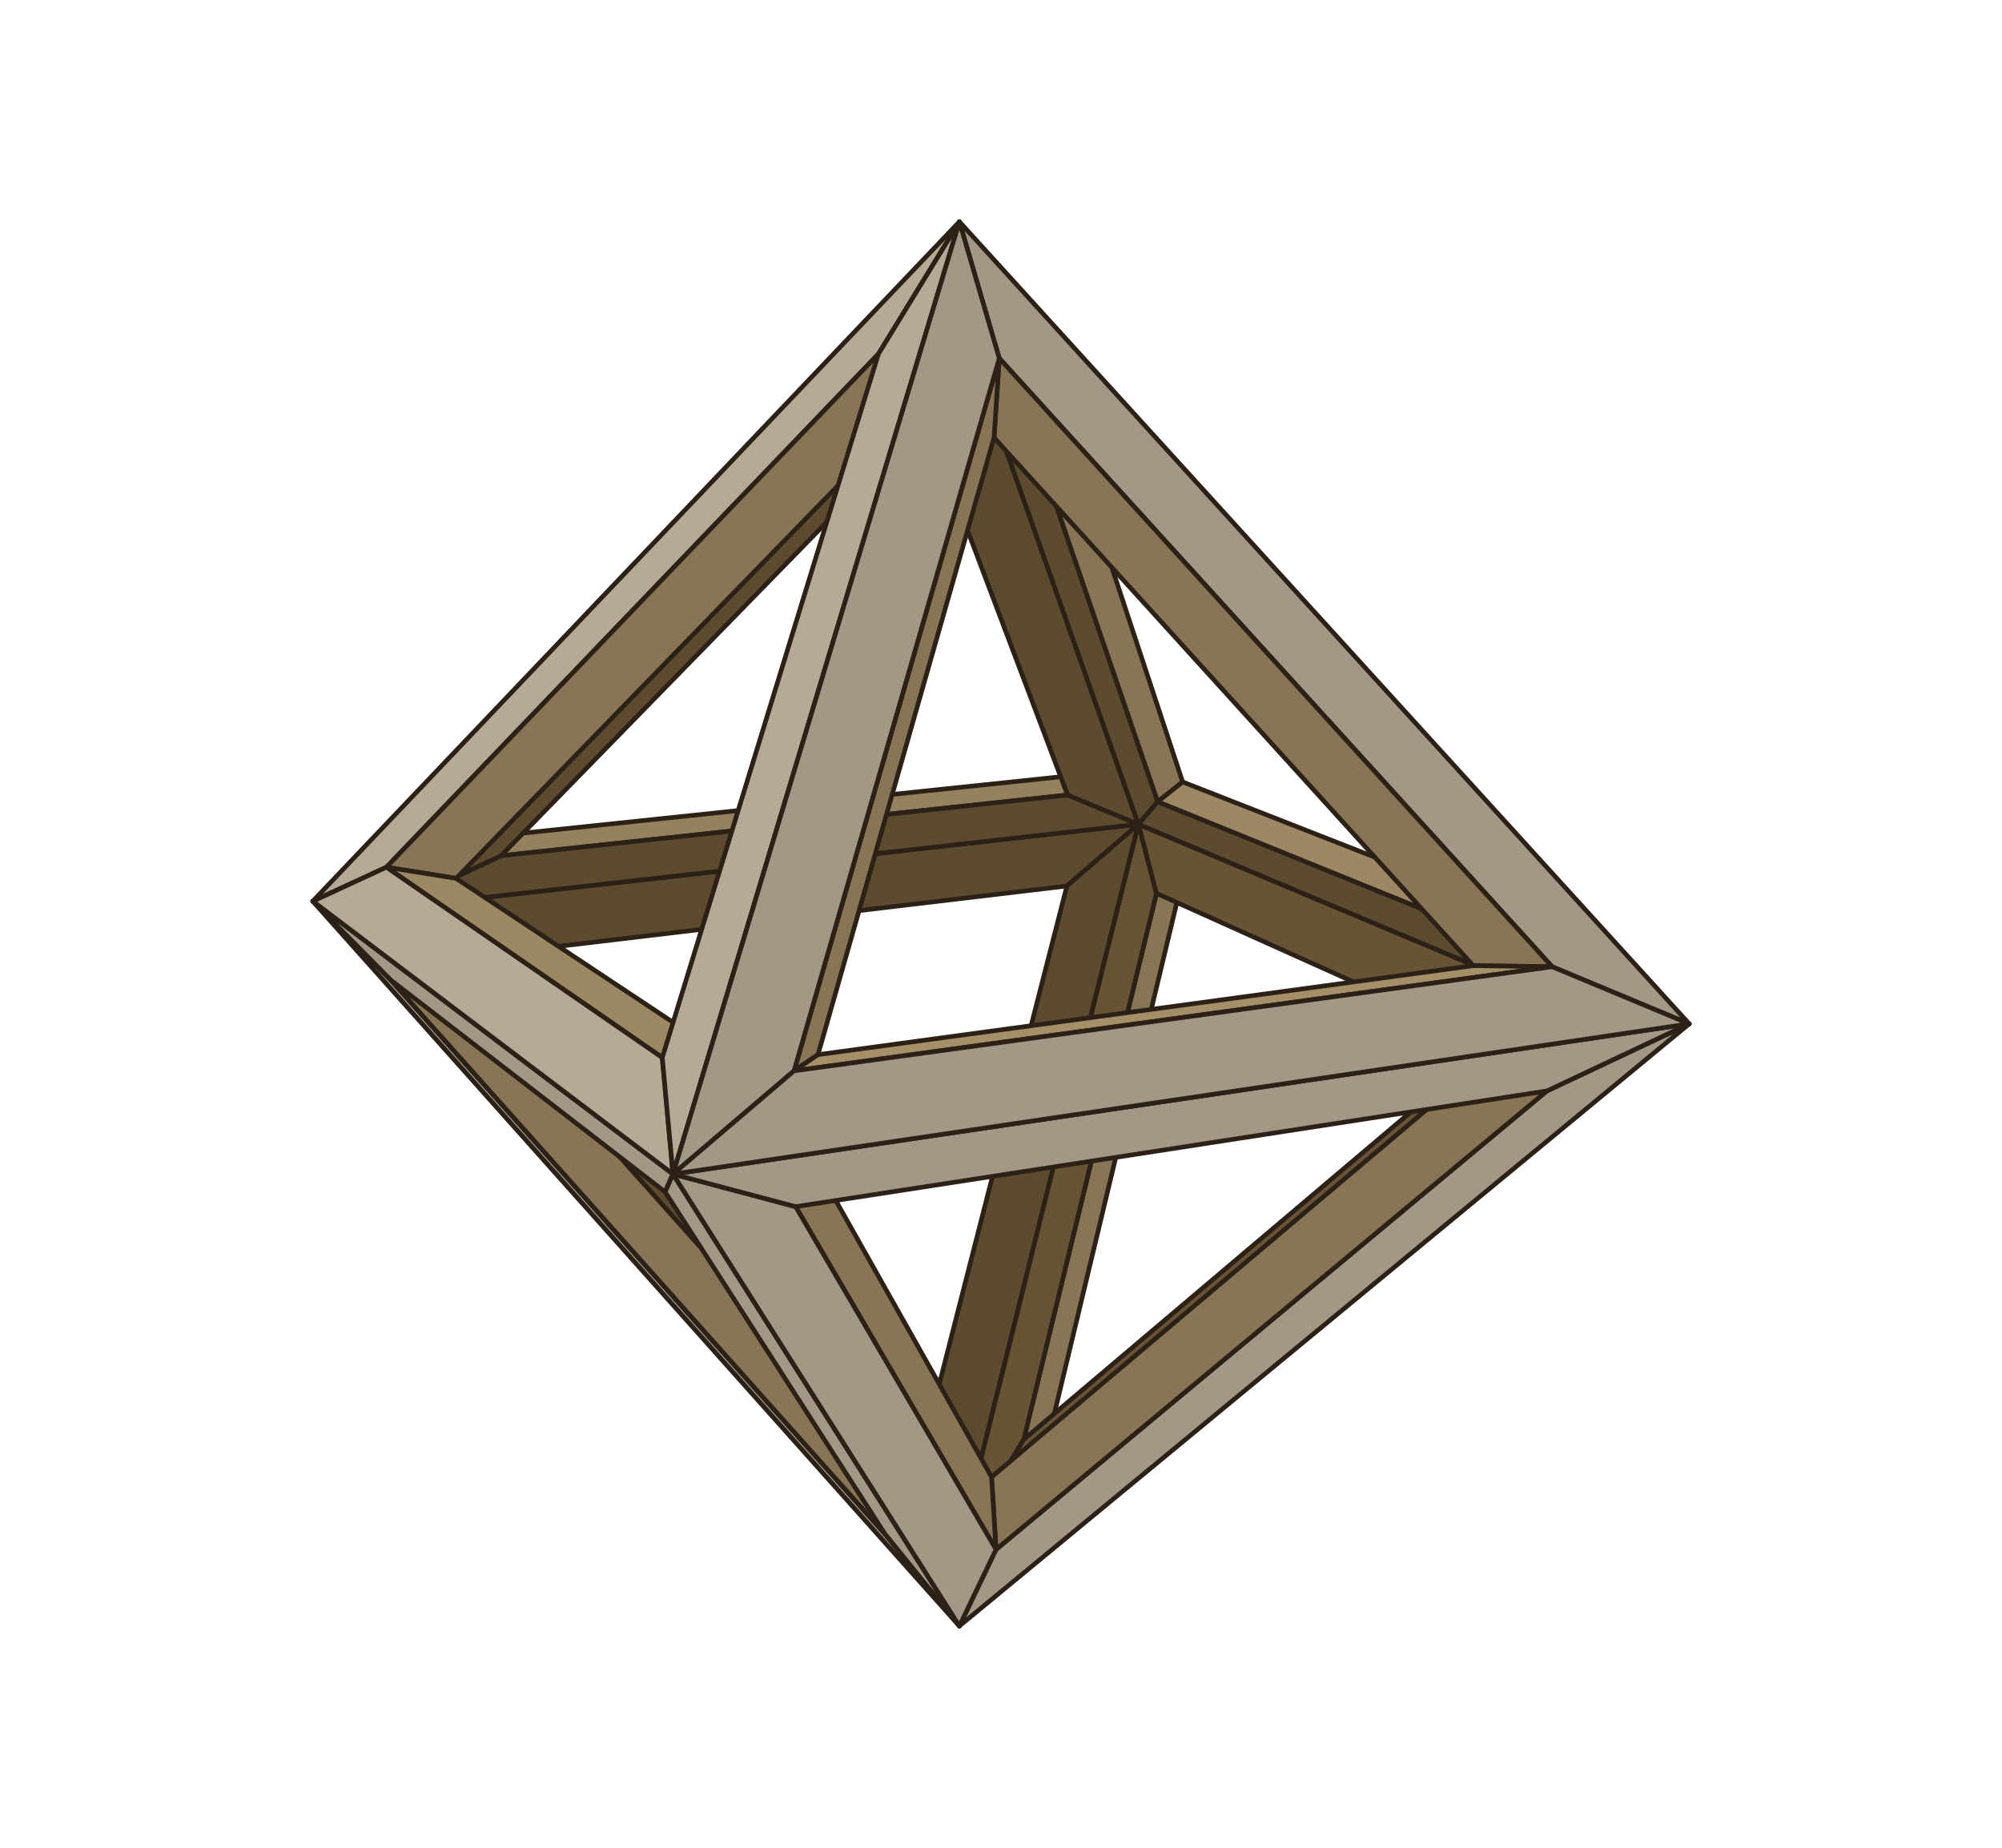
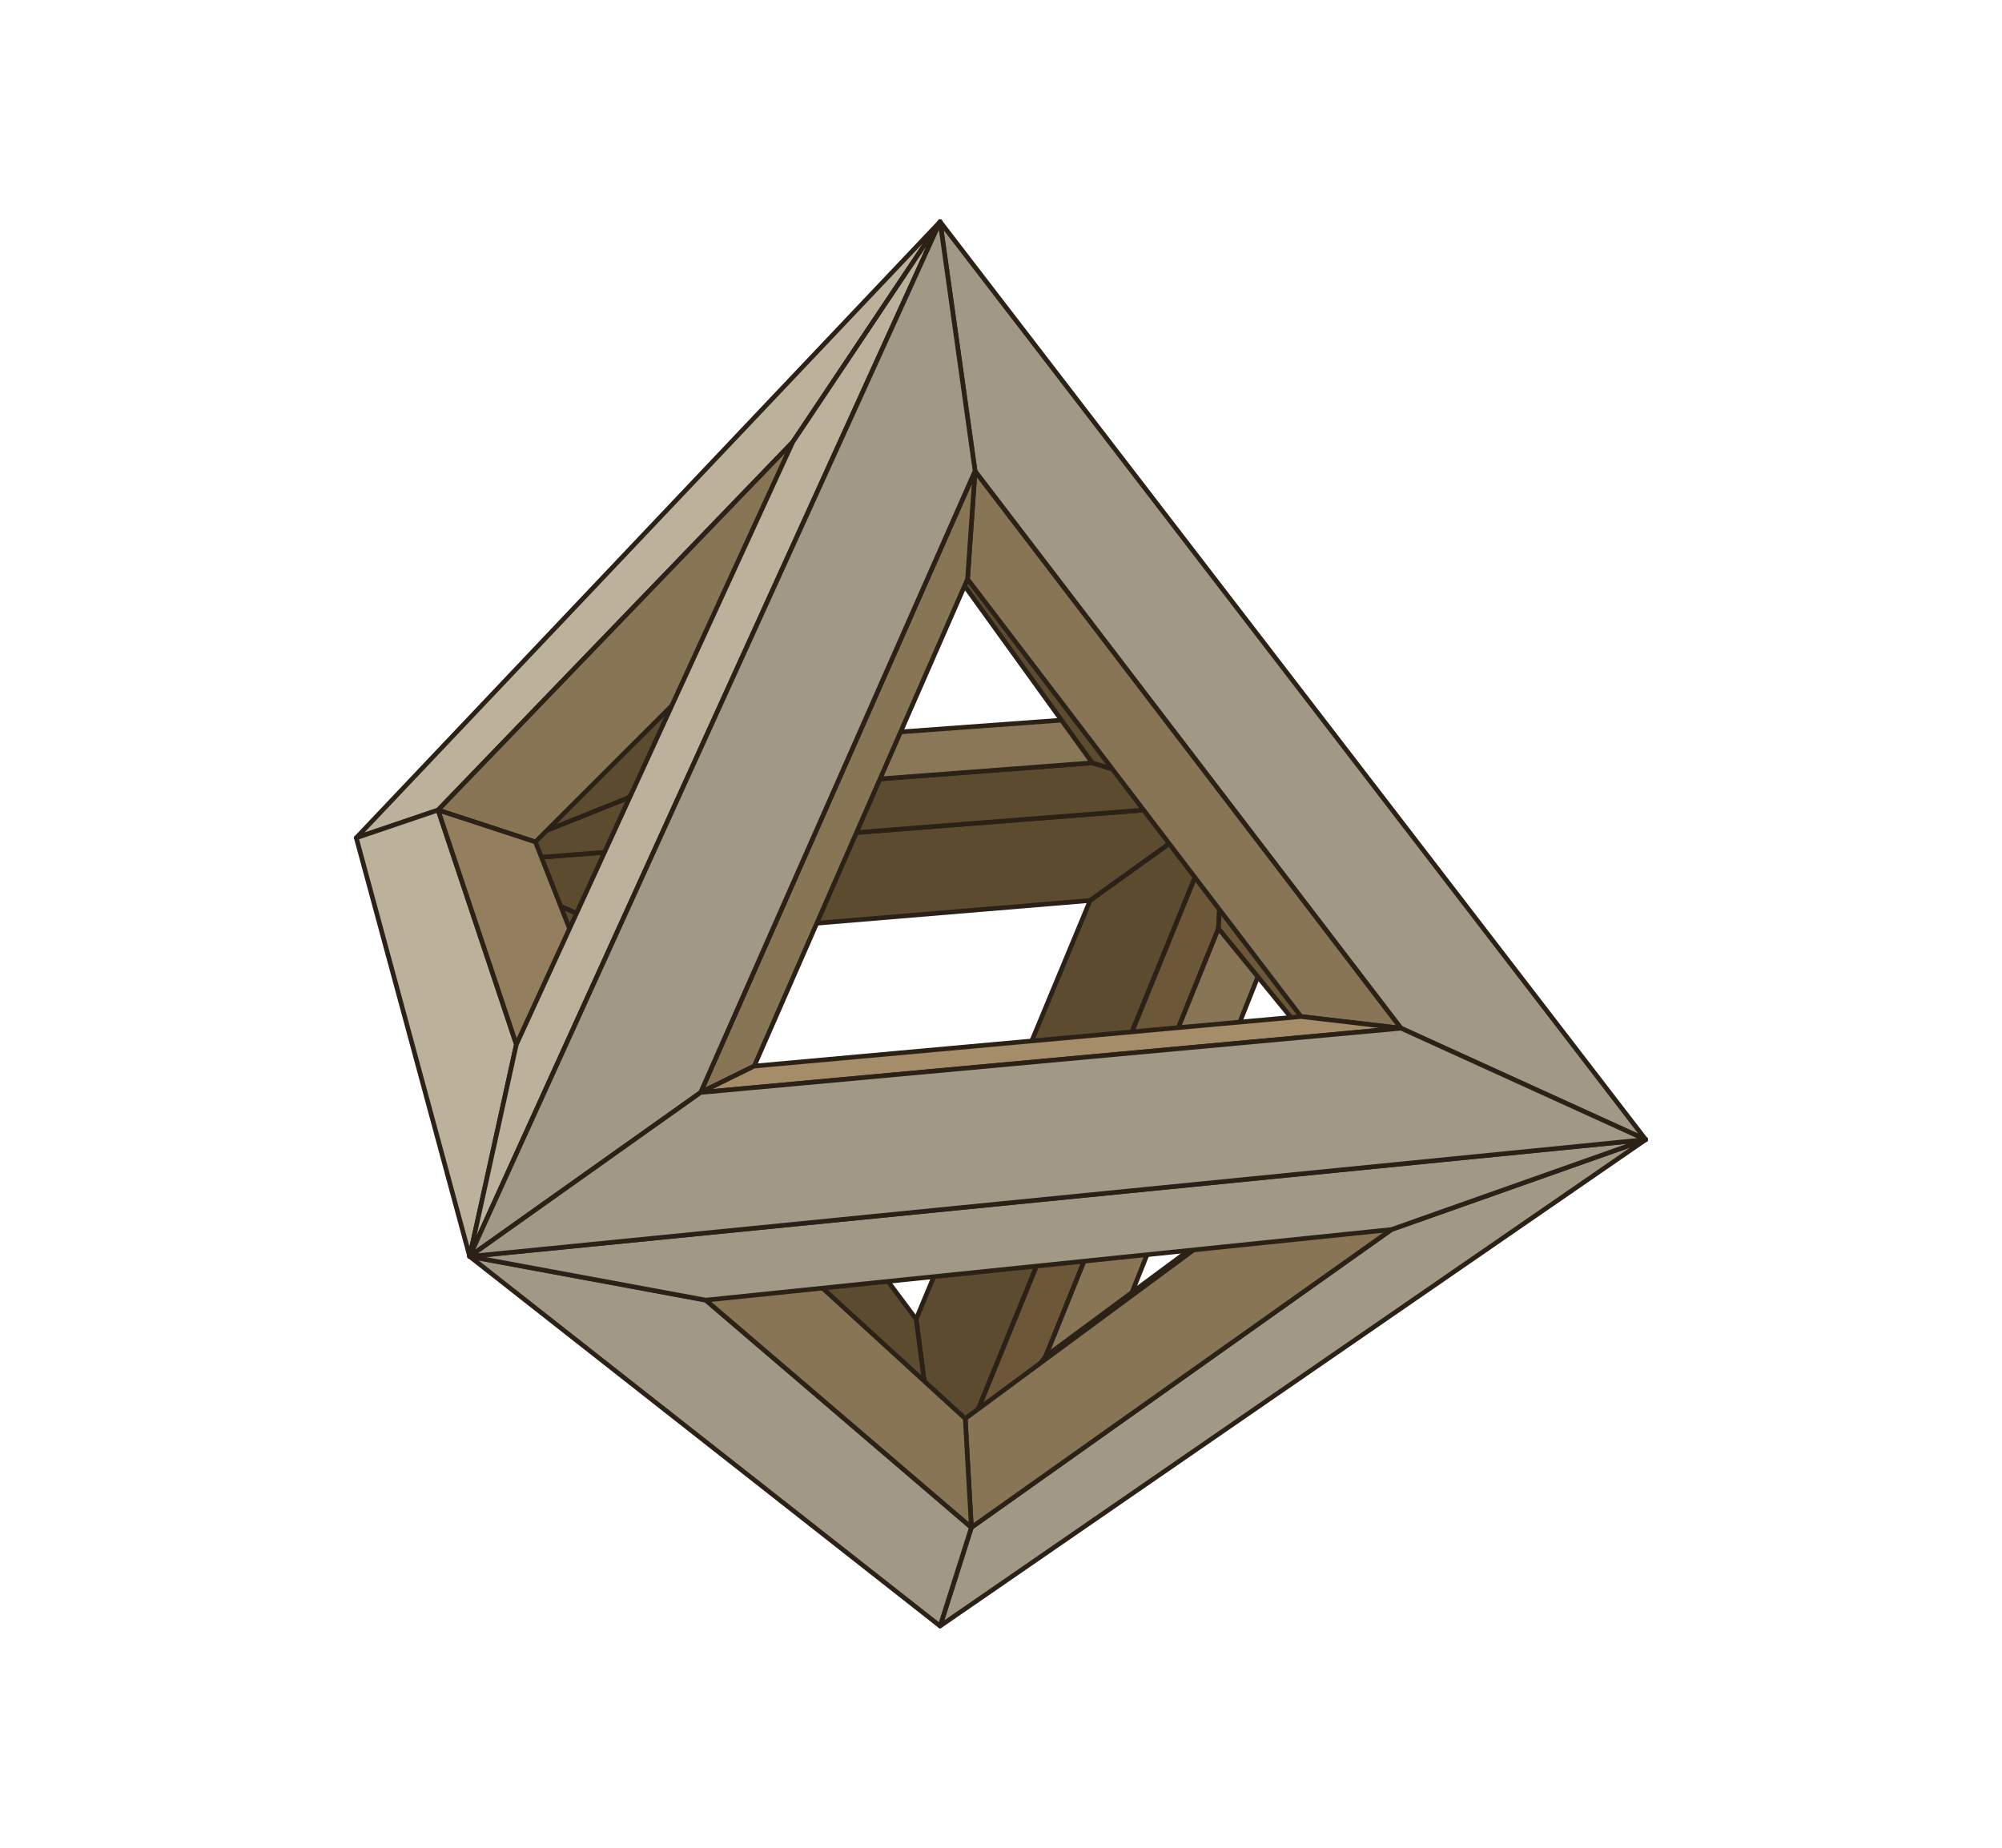
- <svg xmlns="http://www.w3.org/2000/svg" viewBox="0 0 520 480" width="520" height="480" class="euclid-graphic" data-graphic-id="octahedron-vacuum">
+ <svg xmlns="http://www.w3.org/2000/svg" viewBox="0 0 520 480" width="520" height="480" class="euclid-graphic" data-graphic-id="octahedron-vac">
  <style>
    .euclid-graphic {
      font-family: 'Fira Sans Condensed', 'Fira Sans', sans-serif;
    }
    .poly-stroke {
      stroke: #2b2116;
      stroke-linejoin: round;
      stroke-linecap: round;
    }
    .poly-hidden {
      stroke: #94a3b8;
      stroke-dasharray: 3 3;
      stroke-width: 1.0;
      opacity: 0.5;
      fill: none;
    }
    .poly-gold {
      fill: #f59e0b;
      fill-opacity: 0.30;
      stroke: #b45309;
      stroke-width: 2.5;
      stroke-linejoin: round;
    }
    @media (prefers-color-scheme: dark) {
      .poly-stroke {
        stroke: #e8dec8;
      }
      .poly-hidden {
        stroke: #64748b;
        opacity: 0.6;
      }
    }
    html[data-theme="dark"] .poly-stroke {
      stroke: #e8dec8;
    }
    html[data-theme="dark"] .poly-hidden {
      stroke: #64748b;
      opacity: 0.6;
    }
  </style>
  <defs />
  <g id="hidden-edges">
  </g>
  <g id="faces">
-     <polygon points="295.70,214.12 101.18,235.89 130.95,247.51 277.12,230.15" fill="#5d4b30" stroke="#2b2116" stroke-width="1.2" class="poly-stroke" data-face-role="inner_frame" data-face-idx="64" />
-     <polygon points="280.80,201.23 114.10,218.70 130.14,222.30 277.30,206.52" fill="#96815f" stroke="#2b2116" stroke-width="1.2" class="poly-stroke" data-face-role="window_reveal" data-face-idx="44" />
-     <polygon points="101.18,235.89 295.70,214.12 277.30,206.52 130.14,222.30" fill="#5d4b30" stroke="#2b2116" stroke-width="1.2" class="poly-stroke" data-face-role="inner_frame" data-face-idx="43" />
-     <polygon points="249.19,401.64 295.70,214.12 277.12,230.15 241.11,370.72" fill="#5d4b30" stroke="#2b2116" stroke-width="1.2" class="poly-stroke" data-face-role="inner_frame" data-face-idx="67" />
-     <polygon points="268.17,390.94 306.76,229.93 300.38,232.06 265.90,373.96" fill="#877556" stroke="#2b2116" stroke-width="1.2" class="poly-stroke" data-face-role="window_reveal" data-face-idx="32" />
-     <polygon points="295.70,214.12 249.19,401.64 265.90,373.96 300.38,232.06" fill="#685335" stroke="#2b2116" stroke-width="1.2" class="poly-stroke" data-face-role="inner_frame" data-face-idx="31" />
-     <polygon points="295.70,214.12 249.19,82.62 240.51,109.22 277.30,206.52" fill="#5d4b30" stroke="#2b2116" stroke-width="1.2" class="poly-stroke" data-face-role="inner_frame" data-face-idx="40" />
-     <polygon points="101.18,235.89 249.19,401.64 241.11,370.72 130.95,247.51" fill="#5d4b30" stroke="#2b2116" stroke-width="1.2" class="poly-stroke" data-face-role="inner_frame" data-face-idx="70" />
-     <polygon points="249.19,82.62 295.70,214.12 300.71,208.26 267.15,110.33" fill="#5d4b30" stroke="#2b2116" stroke-width="1.2" class="poly-stroke" data-face-role="inner_frame" data-face-idx="4" />
-     <polygon points="413.74,263.74 295.70,214.12 300.38,232.06 387.35,271.17" fill="#685335" stroke="#2b2116" stroke-width="1.2" class="poly-stroke" data-face-role="inner_frame" data-face-idx="34" />
-     <polygon points="307.18,203.13 269.80,89.86 267.15,110.33 300.71,208.26" fill="#877556" stroke="#2b2116" stroke-width="1.2" class="poly-stroke" data-face-role="window_reveal" data-face-idx="5" />
-     <polygon points="81.24,234.11 249.19,422.40 229.85,398.46 101.55,254.63" fill="#a19986" stroke="#2b2116" stroke-width="1.2" class="poly-stroke" data-face-role="outer_frame" data-face-idx="54" />
-     <polygon points="295.70,214.12 413.74,263.74 388.39,243.84 300.71,208.26" fill="#5d4b30" stroke="#2b2116" stroke-width="1.2" class="poly-stroke" data-face-role="inner_frame" data-face-idx="1" />
-     <polygon points="409.10,243.06 307.18,203.13 300.71,208.26 388.39,243.84" fill="#9e8864" stroke="#2b2116" stroke-width="1.2" class="poly-stroke" data-face-role="window_reveal" data-face-idx="2" />
-     <polygon points="101.55,254.63 229.85,398.46 232.20,380.29 119.38,253.96" fill="#877556" stroke="#2b2116" stroke-width="1.2" class="poly-stroke" data-face-role="window_reveal" data-face-idx="56" />
-     <polygon points="249.19,82.62 101.18,235.89 130.14,222.30 240.51,109.22" fill="#5d4b30" stroke="#2b2116" stroke-width="1.2" class="poly-stroke" data-face-role="inner_frame" data-face-idx="37" />
-     <polygon points="249.19,401.64 413.74,263.74 387.35,271.17 265.90,373.96" fill="#685335" stroke="#2b2116" stroke-width="1.2" class="poly-stroke" data-face-role="inner_frame" data-face-idx="28" />
-     <polygon points="249.19,57.60 81.24,234.11 100.36,225.28 228.16,91.95" fill="#b4aa95" stroke="#2b2116" stroke-width="1.2" class="poly-stroke" data-face-role="outer_frame" data-face-idx="51" />
-     <polygon points="228.16,91.95 100.36,225.28 118.47,228.18 230.91,112.51" fill="#877556" stroke="#2b2116" stroke-width="1.2" class="poly-stroke" data-face-role="window_reveal" data-face-idx="53" />
-     <polygon points="249.19,422.40 438.76,265.97 401.79,283.40 258.71,402.52" fill="#a19986" stroke="#2b2116" stroke-width="1.2" class="poly-stroke" data-face-role="outer_frame" data-face-idx="24" />
-     <polygon points="258.71,402.52 401.79,283.40 381.64,278.87 257.55,383.70" fill="#877556" stroke="#2b2116" stroke-width="1.2" class="poly-stroke" data-face-role="window_reveal" data-face-idx="26" />
-     <polygon points="413.74,263.74 249.19,82.62 267.15,110.33 388.39,243.84" fill="#5d4b30" stroke="#2b2116" stroke-width="1.2" class="poly-stroke" data-face-role="inner_frame" data-face-idx="7" />
-     <polygon points="174.80,305.00 81.24,234.11 101.55,254.63 172.76,309.64" fill="#a19986" stroke="#2b2116" stroke-width="1.2" class="poly-stroke" data-face-role="outer_frame" data-face-idx="60" />
-     <polygon points="100.36,225.28 172.02,274.74 183.07,271.06 118.47,228.18" fill="#9d8864" stroke="#2b2116" stroke-width="1.2" class="poly-stroke" data-face-role="window_reveal" data-face-idx="47" />
-     <polygon points="81.24,234.11 174.80,305.00 172.02,274.74 100.36,225.28" fill="#b4aa95" stroke="#2b2116" stroke-width="1.2" class="poly-stroke" data-face-role="outer_frame" data-face-idx="45" />
-     <polygon points="249.19,422.40 174.80,305.00 172.76,309.64 229.85,398.46" fill="#a19986" stroke="#2b2116" stroke-width="1.2" class="poly-stroke" data-face-role="outer_frame" data-face-idx="57" />
-     <polygon points="438.76,265.97 249.19,57.60 259.55,93.08 403.15,251.13" fill="#a19986" stroke="#2b2116" stroke-width="1.2" class="poly-stroke" data-face-role="outer_frame" data-face-idx="9" />
-     <polygon points="206.66,313.46 258.71,402.52 257.55,383.70 212.77,304.22" fill="#877556" stroke="#2b2116" stroke-width="1.2" class="poly-stroke" data-face-role="window_reveal" data-face-idx="23" />
-     <polygon points="403.15,251.13 259.55,93.08 258.19,113.68 382.66,250.85" fill="#877556" stroke="#2b2116" stroke-width="1.2" class="poly-stroke" data-face-role="window_reveal" data-face-idx="11" />
-     <polygon points="174.80,305.00 249.19,422.40 258.71,402.52 206.66,313.46" fill="#a19986" stroke="#2b2116" stroke-width="1.2" class="poly-stroke" data-face-role="outer_frame" data-face-idx="21" />
-     <polygon points="259.55,93.08 206.25,278.18 212.46,273.97 258.19,113.68" fill="#877556" stroke="#2b2116" stroke-width="1.2" class="poly-stroke" data-face-role="window_reveal" data-face-idx="14" />
-     <polygon points="174.80,305.00 249.19,57.60 228.16,91.95 172.02,274.74" fill="#b4aa95" stroke="#2b2116" stroke-width="1.2" class="poly-stroke" data-face-role="outer_frame" data-face-idx="48" />
-     <polygon points="206.25,278.18 403.15,251.13 382.66,250.85 212.46,273.97" fill="#a58f69" stroke="#2b2116" stroke-width="1.2" class="poly-stroke" data-face-role="window_reveal" data-face-idx="17" />
-     <polygon points="249.19,57.60 174.80,305.00 206.25,278.18 259.55,93.08" fill="#a19986" stroke="#2b2116" stroke-width="1.2" class="poly-stroke" data-face-role="outer_frame" data-face-idx="12" />
-     <polygon points="438.76,265.97 174.80,305.00 206.66,313.46 401.79,283.40" fill="#a19986" stroke="#2b2116" stroke-width="1.2" class="poly-stroke" data-face-role="outer_frame" data-face-idx="18" />
-     <polygon points="174.80,305.00 438.76,265.97 403.15,251.13 206.25,278.18" fill="#a19986" stroke="#2b2116" stroke-width="1.2" class="poly-stroke" data-face-role="outer_frame" data-face-idx="15" />
+     <polygon points="318.19,208.77 120.74,224.24 164.21,243.81 283.16,233.92" fill="#5d4b30" stroke="#2b2116" stroke-width="1.2" class="poly-stroke" data-face-role="inner_frame" data-face-idx="64" />
+     <polygon points="244.18,390.39 318.19,208.77 283.16,233.92 237.96,342.69" fill="#5d4b30" stroke="#2b2116" stroke-width="1.2" class="poly-stroke" data-face-role="inner_frame" data-face-idx="67" />
+     <polygon points="120.74,224.24 318.19,208.77 283.71,198.17 163.05,207.29" fill="#5d4b30" stroke="#2b2116" stroke-width="1.2" class="poly-stroke" data-face-role="inner_frame" data-face-idx="43" />
+     <polygon points="292.59,185.84 144.27,196.68 163.05,207.29 283.71,198.17" fill="#8a7757" stroke="#2b2116" stroke-width="1.2" class="poly-stroke" data-face-role="window_reveal" data-face-idx="44" />
+     <polygon points="318.19,208.77 244.18,390.39 271.62,352.31 316.48,241.20" fill="#6c5738" stroke="#2b2116" stroke-width="1.2" class="poly-stroke" data-face-role="inner_frame" data-face-idx="31" />
+     <polygon points="278.09,375.69 332.80,238.50 316.48,241.20 271.62,352.31" fill="#877556" stroke="#2b2116" stroke-width="1.2" class="poly-stroke" data-face-role="window_reveal" data-face-idx="32" />
+     <polygon points="120.74,224.24 244.18,390.39 237.96,342.69 164.21,243.81" fill="#5d4b30" stroke="#2b2116" stroke-width="1.2" class="poly-stroke" data-face-role="inner_frame" data-face-idx="70" />
+     <polygon points="244.18,390.39 120.74,224.24 140.61,256.19 216.42,358.27" fill="#5d4b30" stroke="#2b2116" stroke-width="1.2" class="poly-stroke" data-face-role="inner_frame" data-face-idx="55" />
+     <polygon points="116.16,256.91 209.78,383.42 216.42,358.27 140.61,256.19" fill="#877556" stroke="#2b2116" stroke-width="1.2" class="poly-stroke" data-face-role="window_reveal" data-face-idx="56" />
+     <polygon points="318.19,208.77 244.18,99.10 237.43,134.00 283.71,198.17" fill="#5d4b30" stroke="#2b2116" stroke-width="1.2" class="poly-stroke" data-face-role="inner_frame" data-face-idx="40" />
+     <polygon points="387.81,286.76 318.19,208.77 316.48,241.20 356.15,289.81" fill="#6c5738" stroke="#2b2116" stroke-width="1.2" class="poly-stroke" data-face-role="inner_frame" data-face-idx="34" />
+     <polygon points="244.18,99.10 318.19,208.77 317.52,204.88 274.02,140.11" fill="#604d31" stroke="#2b2116" stroke-width="1.2" class="poly-stroke" data-face-role="inner_frame" data-face-idx="4" />
+     <polygon points="334.36,193.80 281.84,110.51 274.02,140.11 317.52,204.88" fill="#877556" stroke="#2b2116" stroke-width="1.2" class="poly-stroke" data-face-role="window_reveal" data-face-idx="5" />
+     <polygon points="318.19,208.77 387.81,286.76 357.95,249.79 317.52,204.88" fill="#604d31" stroke="#2b2116" stroke-width="1.2" class="poly-stroke" data-face-role="inner_frame" data-face-idx="1" />
+     <polygon points="244.18,99.10 120.74,224.24 163.05,207.29 237.43,134.00" fill="#5d4b30" stroke="#2b2116" stroke-width="1.2" class="poly-stroke" data-face-role="inner_frame" data-face-idx="37" />
+     <polygon points="388.17,248.90 334.36,193.80 317.52,204.88 357.95,249.79" fill="#9a8562" stroke="#2b2116" stroke-width="1.2" class="poly-stroke" data-face-role="window_reveal" data-face-idx="2" />
+     <polygon points="244.18,57.60 92.54,217.64 113.79,210.43 205.91,114.83" fill="#bcb29c" stroke="#2b2116" stroke-width="1.2" class="poly-stroke" data-face-role="outer_frame" data-face-idx="51" />
+     <polygon points="244.18,390.39 387.81,286.76 356.15,289.81 271.62,352.31" fill="#6c5738" stroke="#2b2116" stroke-width="1.2" class="poly-stroke" data-face-role="inner_frame" data-face-idx="28" />
+     <polygon points="205.91,114.83 113.79,210.43 139.07,218.71 213.95,143.90" fill="#877556" stroke="#2b2116" stroke-width="1.2" class="poly-stroke" data-face-role="window_reveal" data-face-idx="53" />
+     <polygon points="120.74,224.24 149.79,309.72 159.63,308.77 140.61,256.19" fill="#5d4b30" stroke="#2b2116" stroke-width="1.2" class="poly-stroke" data-face-role="inner_frame" data-face-idx="61" />
+     <polygon points="244.18,422.40 427.46,296.04 361.42,319.40 252.31,396.79" fill="#a19986" stroke="#2b2116" stroke-width="1.2" class="poly-stroke" data-face-role="outer_frame" data-face-idx="24" />
+     <polygon points="149.79,309.72 244.18,390.39 216.42,358.27 159.63,308.77" fill="#5d4b30" stroke="#2b2116" stroke-width="1.2" class="poly-stroke" data-face-role="inner_frame" data-face-idx="58" />
+     <polygon points="252.31,396.79 361.42,319.40 336.37,305.25 250.71,368.52" fill="#877556" stroke="#2b2116" stroke-width="1.2" class="poly-stroke" data-face-role="window_reveal" data-face-idx="26" />
+     <polygon points="92.54,217.64 121.99,326.39 134.12,271.32 113.79,210.43" fill="#bcb29c" stroke="#2b2116" stroke-width="1.2" class="poly-stroke" data-face-role="outer_frame" data-face-idx="45" />
+     <polygon points="113.79,210.43 134.12,271.32 158.21,267.34 139.07,218.71" fill="#937f5d" stroke="#2b2116" stroke-width="1.2" class="poly-stroke" data-face-role="window_reveal" data-face-idx="47" />
+     <polygon points="121.99,326.39 244.18,422.40 252.31,396.79 183.32,337.74" fill="#a19986" stroke="#2b2116" stroke-width="1.2" class="poly-stroke" data-face-role="outer_frame" data-face-idx="21" />
+     <polygon points="183.32,337.74 252.31,396.79 250.71,368.52 196.71,319.12" fill="#877556" stroke="#2b2116" stroke-width="1.2" class="poly-stroke" data-face-role="window_reveal" data-face-idx="23" />
+     <polygon points="387.81,286.76 244.18,99.10 274.02,140.11 357.95,249.79" fill="#604d31" stroke="#2b2116" stroke-width="1.2" class="poly-stroke" data-face-role="inner_frame" data-face-idx="7" />
+     <polygon points="363.92,267.11 253.26,122.35 251.31,150.43 337.91,264.07" fill="#877556" stroke="#2b2116" stroke-width="1.2" class="poly-stroke" data-face-role="window_reveal" data-face-idx="11" />
+     <polygon points="427.46,296.04 244.18,57.60 253.26,122.35 363.92,267.11" fill="#a19986" stroke="#2b2116" stroke-width="1.2" class="poly-stroke" data-face-role="outer_frame" data-face-idx="9" />
+     <polygon points="121.99,326.39 244.18,57.60 205.91,114.83 134.12,271.32" fill="#bcb29c" stroke="#2b2116" stroke-width="1.2" class="poly-stroke" data-face-role="outer_frame" data-face-idx="48" />
+     <polygon points="253.26,122.35 181.98,283.80 195.90,276.94 251.31,150.43" fill="#877556" stroke="#2b2116" stroke-width="1.2" class="poly-stroke" data-face-role="window_reveal" data-face-idx="14" />
+     <polygon points="181.98,283.80 363.92,267.11 337.91,264.07 195.90,276.94" fill="#a48d68" stroke="#2b2116" stroke-width="1.2" class="poly-stroke" data-face-role="window_reveal" data-face-idx="17" />
+     <polygon points="427.46,296.04 121.99,326.39 183.32,337.74 361.42,319.40" fill="#a19986" stroke="#2b2116" stroke-width="1.2" class="poly-stroke" data-face-role="outer_frame" data-face-idx="18" />
+     <polygon points="244.18,57.60 121.99,326.39 181.98,283.80 253.26,122.35" fill="#a19986" stroke="#2b2116" stroke-width="1.2" class="poly-stroke" data-face-role="outer_frame" data-face-idx="12" />
+     <polygon points="121.99,326.39 427.46,296.04 363.92,267.11 181.98,283.80" fill="#a19986" stroke="#2b2116" stroke-width="1.2" class="poly-stroke" data-face-role="outer_frame" data-face-idx="15" />
  </g>
</svg>
